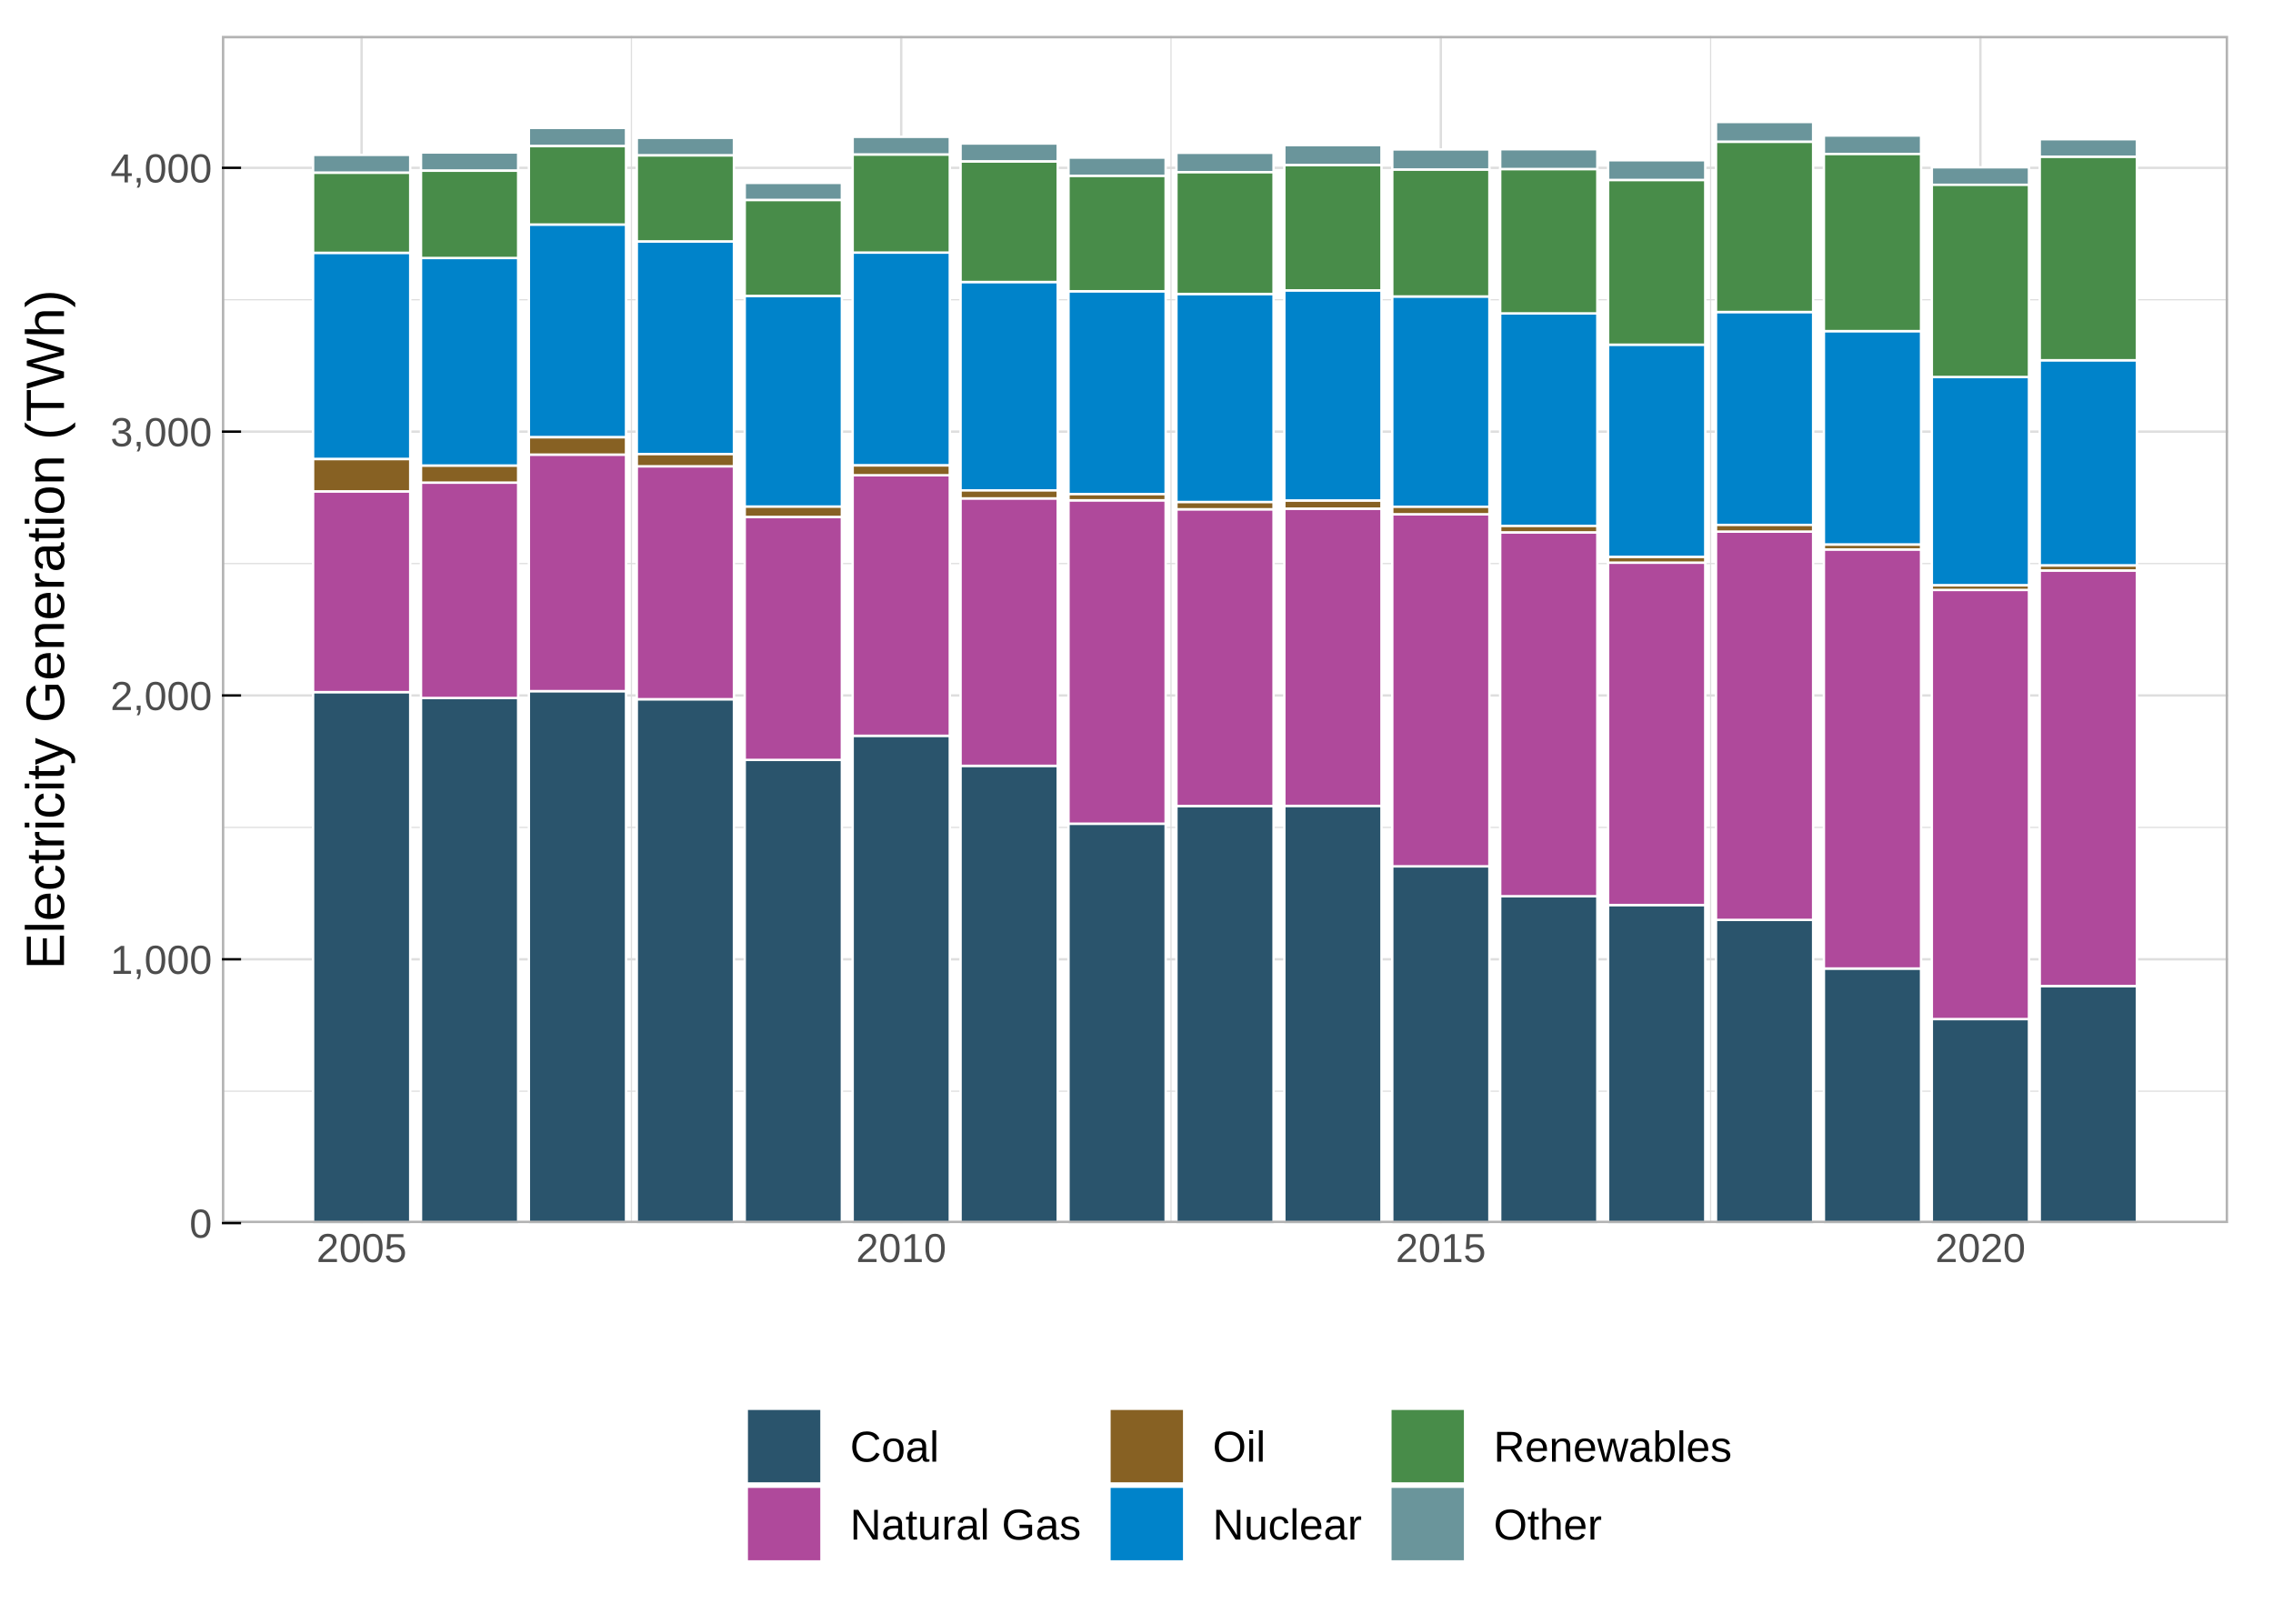
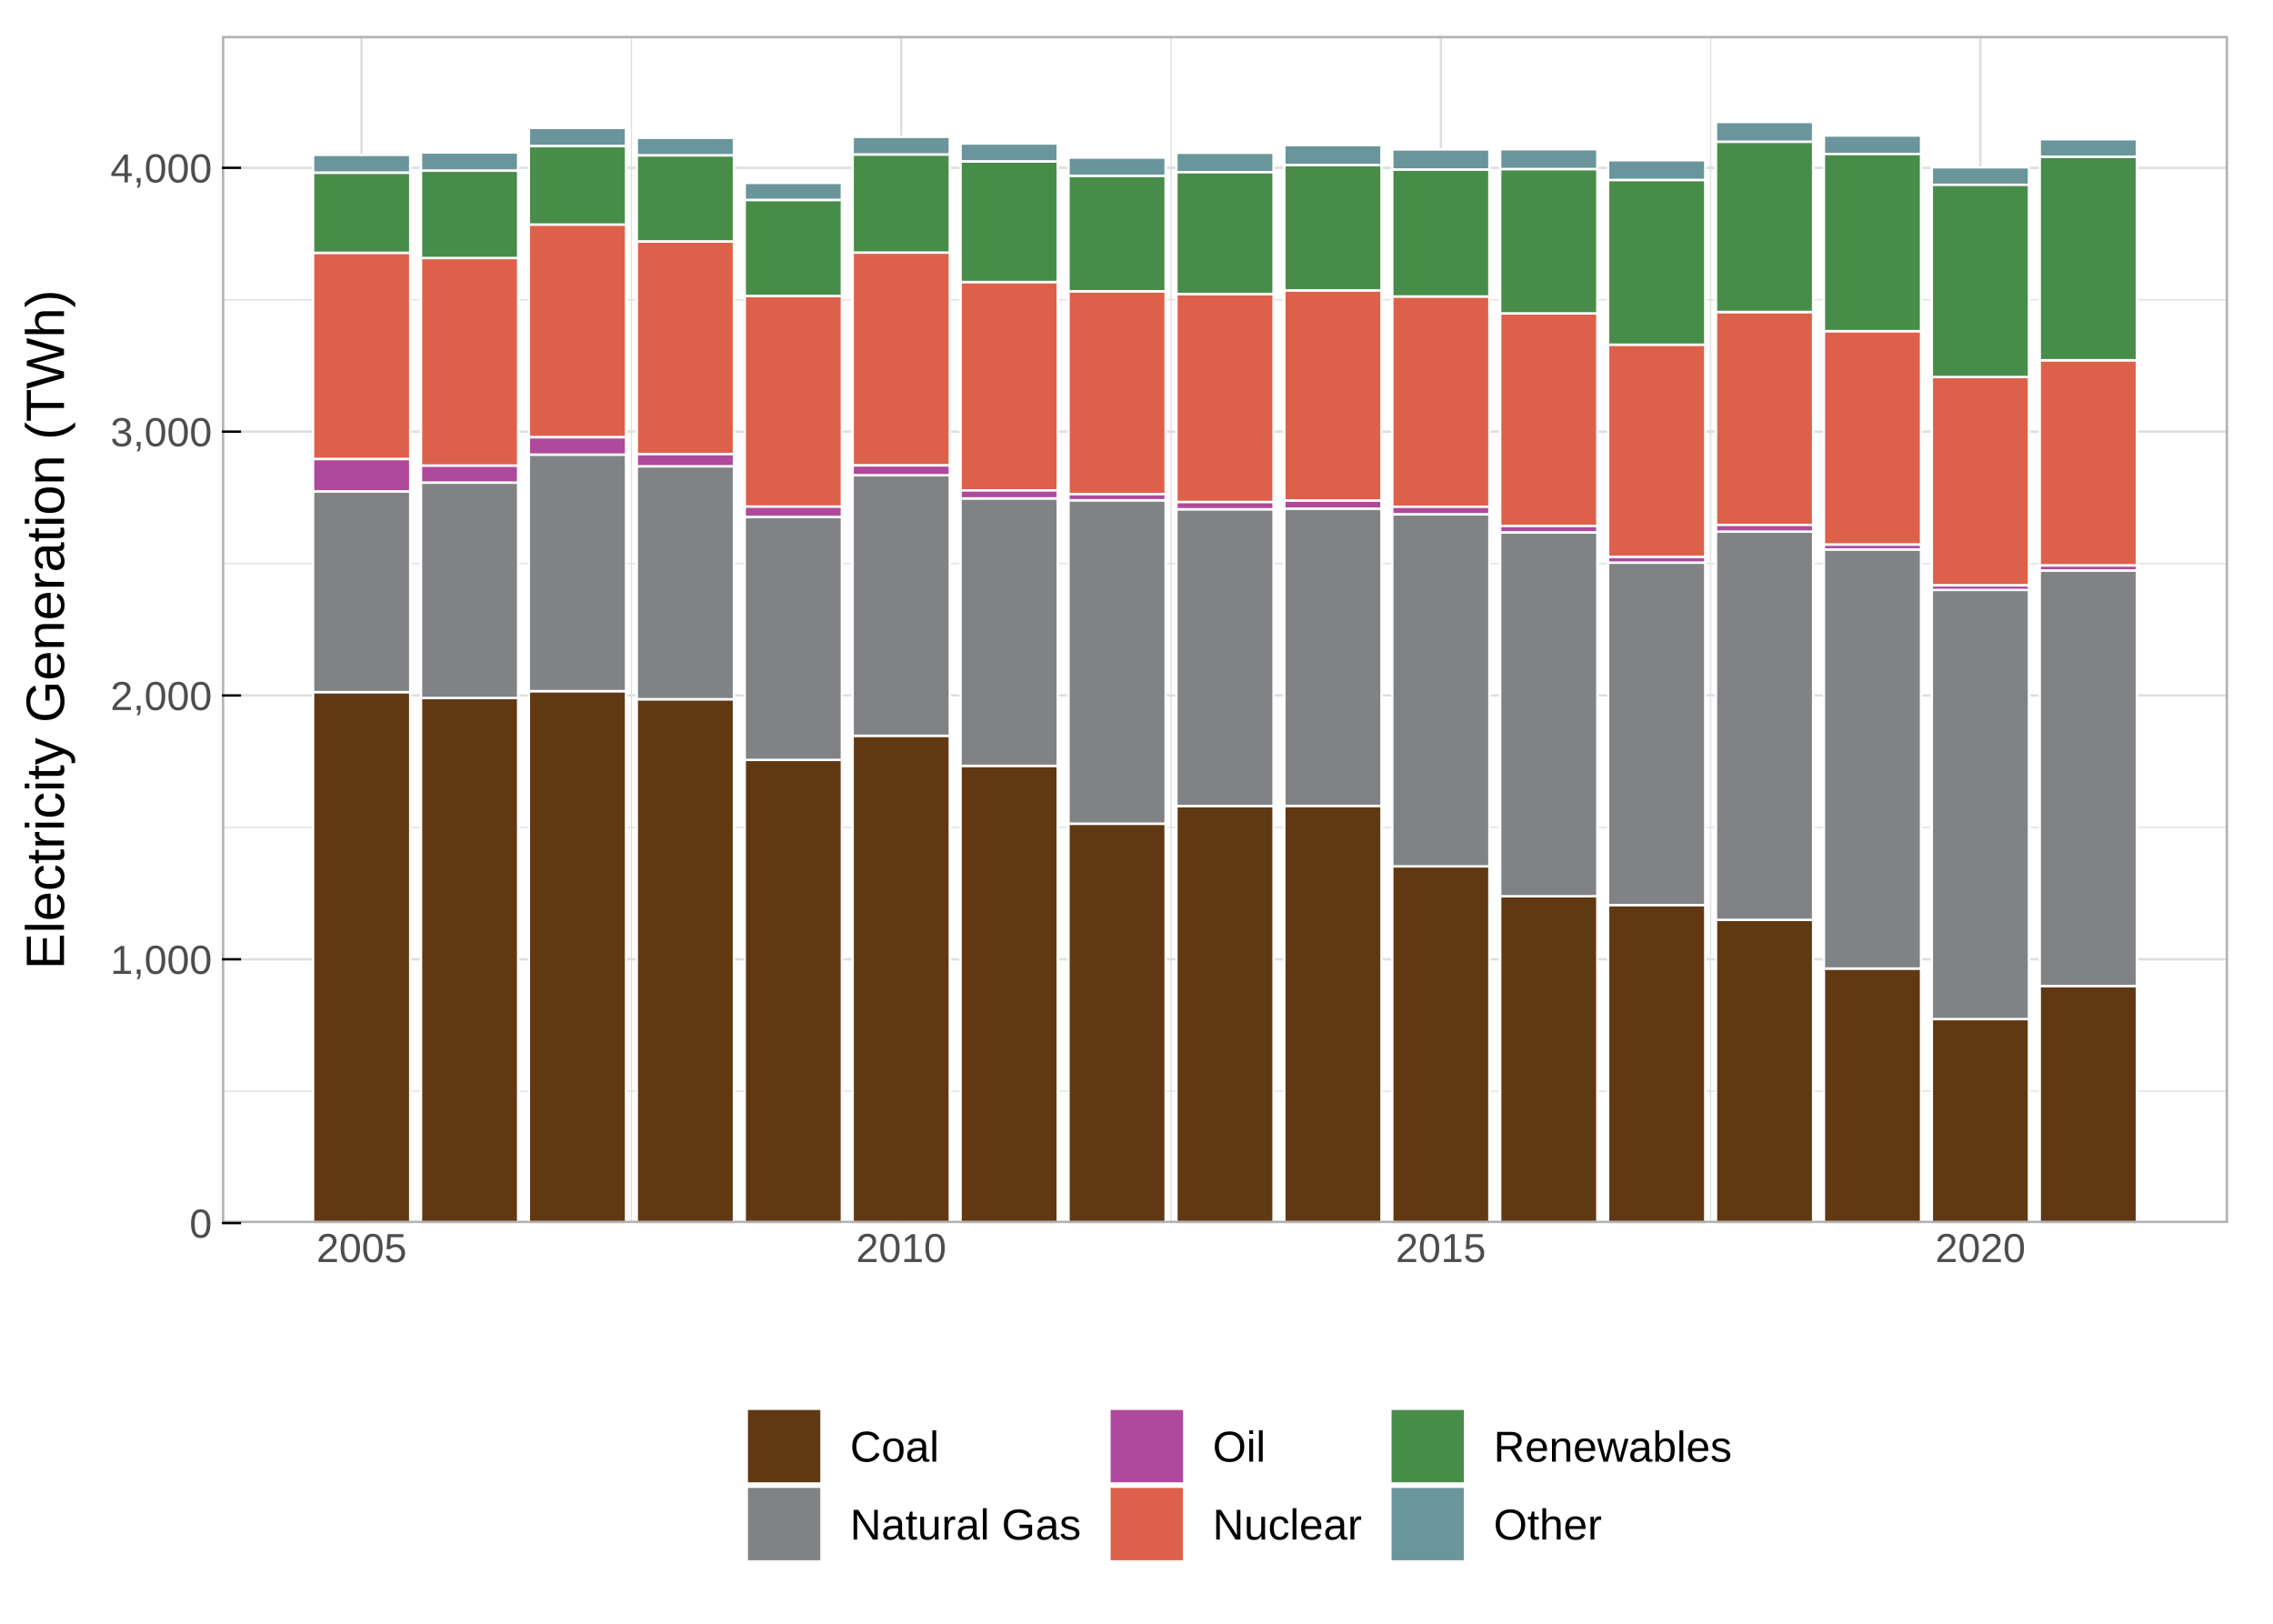
<svg xmlns="http://www.w3.org/2000/svg" class="svglite" width="504.00pt" height="360.00pt" viewBox="0 0 504.00 360.00">
  <defs>
    <style type="text/css">
    .svglite line, .svglite polyline, .svglite polygon, .svglite path, .svglite rect, .svglite circle {
      fill: none;
      stroke: #000000;
      stroke-linecap: round;
      stroke-linejoin: round;
      stroke-miterlimit: 10.00;
    }
    .svglite text {
      white-space: pre;
    }
  </style>
  </defs>
  <rect width="100%" height="100%" style="stroke: none; fill: #FFFFFF;" />
  <defs>
    <clipPath id="cpMC4wMHw1MDQuMDB8MC4wMHwzNjAuMDA=">
      <rect x="0.00" y="0.00" width="504.00" height="360.00" />
    </clipPath>
  </defs>
  <g clip-path="url(#cpMC4wMHw1MDQuMDB8MC4wMHwzNjAuMDA=)">
    <rect x="0" y="0.00" width="504.00" height="360.00" style="stroke-width: 1.07; stroke: #FFFFFF; fill: #FFFFFF;" />
  </g>
  <defs>
    <clipPath id="cpNDkuMjB8NDk0LjA0fDcuOTd8MjcxLjE3">
      <rect x="49.20" y="7.97" width="444.84" height="263.20" />
    </clipPath>
  </defs>
  <g clip-path="url(#cpNDkuMjB8NDk0LjA0fDcuOTd8MjcxLjE3)">
    <rect x="49.20" y="7.97" width="444.84" height="263.20" style="stroke-width: 1.07; stroke: none; fill: #FFFFFF;" />
    <polyline points="49.20,241.93 494.04,241.93 " style="stroke-width: 0.27; stroke: #DEDEDE; stroke-linecap: butt;" />
    <polyline points="49.20,183.44 494.04,183.44 " style="stroke-width: 0.27; stroke: #DEDEDE; stroke-linecap: butt;" />
    <polyline points="49.20,124.95 494.04,124.95 " style="stroke-width: 0.27; stroke: #DEDEDE; stroke-linecap: butt;" />
    <polyline points="49.20,66.46 494.04,66.46 " style="stroke-width: 0.27; stroke: #DEDEDE; stroke-linecap: butt;" />
    <polyline points="49.20,7.97 494.04,7.97 " style="stroke-width: 0.27; stroke: #DEDEDE; stroke-linecap: butt;" />
    <polyline points="140.01,271.17 140.01,7.97 " style="stroke-width: 0.27; stroke: #DEDEDE; stroke-linecap: butt;" />
    <polyline points="259.65,271.17 259.65,7.97 " style="stroke-width: 0.27; stroke: #DEDEDE; stroke-linecap: butt;" />
    <polyline points="379.30,271.17 379.30,7.97 " style="stroke-width: 0.27; stroke: #DEDEDE; stroke-linecap: butt;" />
    <polyline points="49.20,271.17 494.04,271.17 " style="stroke-width: 0.53; stroke: #DEDEDE; stroke-linecap: butt;" />
    <polyline points="49.20,212.68 494.04,212.68 " style="stroke-width: 0.53; stroke: #DEDEDE; stroke-linecap: butt;" />
    <polyline points="49.20,154.19 494.04,154.19 " style="stroke-width: 0.53; stroke: #DEDEDE; stroke-linecap: butt;" />
    <polyline points="49.20,95.70 494.04,95.70 " style="stroke-width: 0.53; stroke: #DEDEDE; stroke-linecap: butt;" />
    <polyline points="49.20,37.21 494.04,37.21 " style="stroke-width: 0.53; stroke: #DEDEDE; stroke-linecap: butt;" />
    <polyline points="80.18,271.17 80.18,7.97 " style="stroke-width: 0.53; stroke: #DEDEDE; stroke-linecap: butt;" />
    <polyline points="199.83,271.17 199.83,7.97 " style="stroke-width: 0.53; stroke: #DEDEDE; stroke-linecap: butt;" />
    <polyline points="319.48,271.17 319.48,7.97 " style="stroke-width: 0.53; stroke: #DEDEDE; stroke-linecap: butt;" />
    <polyline points="439.12,271.17 439.12,7.97 " style="stroke-width: 0.53; stroke: #DEDEDE; stroke-linecap: butt;" />
-     <rect x="69.42" y="153.44" width="21.54" height="117.73" style="stroke-width: 0.53; stroke: #FFFFFF; stroke-linecap: butt; stroke-linejoin: miter; fill: #2A546C;" />
-     <rect x="93.35" y="154.75" width="21.54" height="116.42" style="stroke-width: 0.53; stroke: #FFFFFF; stroke-linecap: butt; stroke-linejoin: miter; fill: #2A546C;" />
-     <rect x="117.27" y="153.23" width="21.54" height="117.94" style="stroke-width: 0.53; stroke: #FFFFFF; stroke-linecap: butt; stroke-linejoin: miter; fill: #2A546C;" />
-     <rect x="141.20" y="155.03" width="21.54" height="116.15" style="stroke-width: 0.53; stroke: #FFFFFF; stroke-linecap: butt; stroke-linejoin: miter; fill: #2A546C;" />
-     <rect x="165.13" y="168.47" width="21.54" height="102.70" style="stroke-width: 0.53; stroke: #FFFFFF; stroke-linecap: butt; stroke-linejoin: miter; fill: #2A546C;" />
-     <rect x="189.06" y="163.13" width="21.54" height="108.04" style="stroke-width: 0.53; stroke: #FFFFFF; stroke-linecap: butt; stroke-linejoin: miter; fill: #2A546C;" />
-     <rect x="212.99" y="169.79" width="21.54" height="101.39" style="stroke-width: 0.53; stroke: #FFFFFF; stroke-linecap: butt; stroke-linejoin: miter; fill: #2A546C;" />
-     <rect x="236.92" y="182.62" width="21.54" height="88.55" style="stroke-width: 0.53; stroke: #FFFFFF; stroke-linecap: butt; stroke-linejoin: miter; fill: #2A546C;" />
-     <rect x="260.85" y="178.70" width="21.54" height="92.48" style="stroke-width: 0.53; stroke: #FFFFFF; stroke-linecap: butt; stroke-linejoin: miter; fill: #2A546C;" />
-     <rect x="284.78" y="178.66" width="21.54" height="92.51" style="stroke-width: 0.53; stroke: #FFFFFF; stroke-linecap: butt; stroke-linejoin: miter; fill: #2A546C;" />
-     <rect x="308.71" y="192.07" width="21.54" height="79.10" style="stroke-width: 0.53; stroke: #FFFFFF; stroke-linecap: butt; stroke-linejoin: miter; fill: #2A546C;" />
-     <rect x="332.64" y="198.70" width="21.54" height="72.48" style="stroke-width: 0.53; stroke: #FFFFFF; stroke-linecap: butt; stroke-linejoin: miter; fill: #2A546C;" />
-     <rect x="356.57" y="200.65" width="21.54" height="70.53" style="stroke-width: 0.53; stroke: #FFFFFF; stroke-linecap: butt; stroke-linejoin: miter; fill: #2A546C;" />
-     <rect x="380.49" y="203.94" width="21.54" height="67.23" style="stroke-width: 0.53; stroke: #FFFFFF; stroke-linecap: butt; stroke-linejoin: miter; fill: #2A546C;" />
-     <rect x="404.42" y="214.73" width="21.54" height="56.44" style="stroke-width: 0.53; stroke: #FFFFFF; stroke-linecap: butt; stroke-linejoin: miter; fill: #2A546C;" />
-     <rect x="428.35" y="225.94" width="21.54" height="45.23" style="stroke-width: 0.53; stroke: #FFFFFF; stroke-linecap: butt; stroke-linejoin: miter; fill: #2A546C;" />
-     <rect x="452.28" y="218.61" width="21.54" height="52.56" style="stroke-width: 0.53; stroke: #FFFFFF; stroke-linecap: butt; stroke-linejoin: miter; fill: #2A546C;" />
-     <rect x="69.42" y="108.94" width="21.54" height="44.51" style="stroke-width: 0.53; stroke: #FFFFFF; stroke-linecap: butt; stroke-linejoin: miter; fill: #AF499B;" />
-     <rect x="93.35" y="107.00" width="21.54" height="47.75" style="stroke-width: 0.53; stroke: #FFFFFF; stroke-linecap: butt; stroke-linejoin: miter; fill: #AF499B;" />
-     <rect x="117.27" y="100.79" width="21.54" height="52.44" style="stroke-width: 0.53; stroke: #FFFFFF; stroke-linecap: butt; stroke-linejoin: miter; fill: #AF499B;" />
-     <rect x="141.20" y="103.38" width="21.54" height="51.64" style="stroke-width: 0.53; stroke: #FFFFFF; stroke-linecap: butt; stroke-linejoin: miter; fill: #AF499B;" />
-     <rect x="165.13" y="114.61" width="21.54" height="53.87" style="stroke-width: 0.53; stroke: #FFFFFF; stroke-linecap: butt; stroke-linejoin: miter; fill: #AF499B;" />
-     <rect x="189.06" y="105.36" width="21.54" height="57.77" style="stroke-width: 0.53; stroke: #FFFFFF; stroke-linecap: butt; stroke-linejoin: miter; fill: #AF499B;" />
-     <rect x="212.99" y="110.50" width="21.54" height="59.29" style="stroke-width: 0.53; stroke: #FFFFFF; stroke-linecap: butt; stroke-linejoin: miter; fill: #AF499B;" />
-     <rect x="236.92" y="110.92" width="21.54" height="71.70" style="stroke-width: 0.53; stroke: #FFFFFF; stroke-linecap: butt; stroke-linejoin: miter; fill: #AF499B;" />
-     <rect x="260.85" y="112.91" width="21.54" height="65.79" style="stroke-width: 0.53; stroke: #FFFFFF; stroke-linecap: butt; stroke-linejoin: miter; fill: #AF499B;" />
-     <rect x="284.78" y="112.77" width="21.54" height="65.90" style="stroke-width: 0.53; stroke: #FFFFFF; stroke-linecap: butt; stroke-linejoin: miter; fill: #AF499B;" />
-     <rect x="308.71" y="114.01" width="21.54" height="78.06" style="stroke-width: 0.53; stroke: #FFFFFF; stroke-linecap: butt; stroke-linejoin: miter; fill: #AF499B;" />
-     <rect x="332.64" y="118.03" width="21.54" height="80.67" style="stroke-width: 0.53; stroke: #FFFFFF; stroke-linecap: butt; stroke-linejoin: miter; fill: #AF499B;" />
-     <rect x="356.57" y="124.75" width="21.54" height="75.90" style="stroke-width: 0.53; stroke: #FFFFFF; stroke-linecap: butt; stroke-linejoin: miter; fill: #AF499B;" />
-     <rect x="380.49" y="117.86" width="21.54" height="86.09" style="stroke-width: 0.53; stroke: #FFFFFF; stroke-linecap: butt; stroke-linejoin: miter; fill: #AF499B;" />
-     <rect x="404.42" y="121.82" width="21.54" height="92.91" style="stroke-width: 0.53; stroke: #FFFFFF; stroke-linecap: butt; stroke-linejoin: miter; fill: #AF499B;" />
-     <rect x="428.35" y="130.79" width="21.54" height="95.15" style="stroke-width: 0.53; stroke: #FFFFFF; stroke-linecap: butt; stroke-linejoin: miter; fill: #AF499B;" />
-     <rect x="452.28" y="126.48" width="21.54" height="92.13" style="stroke-width: 0.53; stroke: #FFFFFF; stroke-linecap: butt; stroke-linejoin: miter; fill: #AF499B;" />
-     <rect x="69.42" y="56.05" width="21.54" height="45.74" style="stroke-width: 0.53; stroke: #FFFFFF; stroke-linecap: butt; stroke-linejoin: miter; fill: #0083CA;" />
-     <rect x="93.35" y="57.20" width="21.54" height="46.04" style="stroke-width: 0.53; stroke: #FFFFFF; stroke-linecap: butt; stroke-linejoin: miter; fill: #0083CA;" />
-     <rect x="117.27" y="49.78" width="21.54" height="47.17" style="stroke-width: 0.53; stroke: #FFFFFF; stroke-linecap: butt; stroke-linejoin: miter; fill: #0083CA;" />
-     <rect x="141.20" y="53.52" width="21.54" height="47.15" style="stroke-width: 0.53; stroke: #FFFFFF; stroke-linecap: butt; stroke-linejoin: miter; fill: #0083CA;" />
-     <rect x="165.13" y="65.61" width="21.54" height="46.72" style="stroke-width: 0.53; stroke: #FFFFFF; stroke-linecap: butt; stroke-linejoin: miter; fill: #0083CA;" />
-     <rect x="189.06" y="55.99" width="21.54" height="47.20" style="stroke-width: 0.53; stroke: #FFFFFF; stroke-linecap: butt; stroke-linejoin: miter; fill: #0083CA;" />
-     <rect x="212.99" y="62.52" width="21.54" height="46.22" style="stroke-width: 0.53; stroke: #FFFFFF; stroke-linecap: butt; stroke-linejoin: miter; fill: #0083CA;" />
-     <rect x="236.92" y="64.57" width="21.54" height="45.00" style="stroke-width: 0.53; stroke: #FFFFFF; stroke-linecap: butt; stroke-linejoin: miter; fill: #0083CA;" />
-     <rect x="260.85" y="65.17" width="21.54" height="46.15" style="stroke-width: 0.53; stroke: #FFFFFF; stroke-linecap: butt; stroke-linejoin: miter; fill: #0083CA;" />
-     <rect x="284.78" y="64.37" width="21.54" height="46.62" style="stroke-width: 0.53; stroke: #FFFFFF; stroke-linecap: butt; stroke-linejoin: miter; fill: #0083CA;" />
-     <rect x="308.71" y="65.73" width="21.54" height="46.63" style="stroke-width: 0.53; stroke: #FFFFFF; stroke-linecap: butt; stroke-linejoin: miter; fill: #0083CA;" />
-     <rect x="332.64" y="69.49" width="21.54" height="47.12" style="stroke-width: 0.53; stroke: #FFFFFF; stroke-linecap: butt; stroke-linejoin: miter; fill: #0083CA;" />
-     <rect x="356.57" y="76.41" width="21.54" height="47.08" style="stroke-width: 0.53; stroke: #FFFFFF; stroke-linecap: butt; stroke-linejoin: miter; fill: #0083CA;" />
-     <rect x="380.49" y="69.18" width="21.54" height="47.21" style="stroke-width: 0.53; stroke: #FFFFFF; stroke-linecap: butt; stroke-linejoin: miter; fill: #0083CA;" />
-     <rect x="404.42" y="73.41" width="21.54" height="47.34" style="stroke-width: 0.53; stroke: #FFFFFF; stroke-linecap: butt; stroke-linejoin: miter; fill: #0083CA;" />
-     <rect x="428.35" y="83.58" width="21.54" height="46.20" style="stroke-width: 0.53; stroke: #FFFFFF; stroke-linecap: butt; stroke-linejoin: miter; fill: #0083CA;" />
-     <rect x="452.28" y="79.87" width="21.54" height="45.51" style="stroke-width: 0.53; stroke: #FFFFFF; stroke-linecap: butt; stroke-linejoin: miter; fill: #0083CA;" />
-     <rect x="69.42" y="101.79" width="21.54" height="7.15" style="stroke-width: 0.53; stroke: #FFFFFF; stroke-linecap: butt; stroke-linejoin: miter; fill: #876123;" />
-     <rect x="93.35" y="103.25" width="21.54" height="3.75" style="stroke-width: 0.53; stroke: #FFFFFF; stroke-linecap: butt; stroke-linejoin: miter; fill: #876123;" />
-     <rect x="117.27" y="96.95" width="21.54" height="3.84" style="stroke-width: 0.53; stroke: #FFFFFF; stroke-linecap: butt; stroke-linejoin: miter; fill: #876123;" />
-     <rect x="141.20" y="100.68" width="21.54" height="2.70" style="stroke-width: 0.53; stroke: #FFFFFF; stroke-linecap: butt; stroke-linejoin: miter; fill: #876123;" />
-     <rect x="165.13" y="112.33" width="21.54" height="2.28" style="stroke-width: 0.53; stroke: #FFFFFF; stroke-linecap: butt; stroke-linejoin: miter; fill: #876123;" />
-     <rect x="189.06" y="103.19" width="21.54" height="2.17" style="stroke-width: 0.53; stroke: #FFFFFF; stroke-linecap: butt; stroke-linejoin: miter; fill: #876123;" />
-     <rect x="212.99" y="108.73" width="21.54" height="1.77" style="stroke-width: 0.53; stroke: #FFFFFF; stroke-linecap: butt; stroke-linejoin: miter; fill: #876123;" />
-     <rect x="236.92" y="109.56" width="21.54" height="1.36" style="stroke-width: 0.53; stroke: #FFFFFF; stroke-linecap: butt; stroke-linejoin: miter; fill: #876123;" />
-     <rect x="260.85" y="111.32" width="21.54" height="1.59" style="stroke-width: 0.53; stroke: #FFFFFF; stroke-linecap: butt; stroke-linejoin: miter; fill: #876123;" />
-     <rect x="284.78" y="111.00" width="21.54" height="1.77" style="stroke-width: 0.53; stroke: #FFFFFF; stroke-linecap: butt; stroke-linejoin: miter; fill: #876123;" />
-     <rect x="308.71" y="112.36" width="21.54" height="1.65" style="stroke-width: 0.53; stroke: #FFFFFF; stroke-linecap: butt; stroke-linejoin: miter; fill: #876123;" />
-     <rect x="332.64" y="116.61" width="21.54" height="1.42" style="stroke-width: 0.53; stroke: #FFFFFF; stroke-linecap: butt; stroke-linejoin: miter; fill: #876123;" />
-     <rect x="356.57" y="123.49" width="21.54" height="1.25" style="stroke-width: 0.53; stroke: #FFFFFF; stroke-linecap: butt; stroke-linejoin: miter; fill: #876123;" />
-     <rect x="380.49" y="116.38" width="21.54" height="1.48" style="stroke-width: 0.53; stroke: #FFFFFF; stroke-linecap: butt; stroke-linejoin: miter; fill: #876123;" />
-     <rect x="404.42" y="120.75" width="21.54" height="1.07" style="stroke-width: 0.53; stroke: #FFFFFF; stroke-linecap: butt; stroke-linejoin: miter; fill: #876123;" />
-     <rect x="428.35" y="129.78" width="21.54" height="1.01" style="stroke-width: 0.53; stroke: #FFFFFF; stroke-linecap: butt; stroke-linejoin: miter; fill: #876123;" />
-     <rect x="452.28" y="125.38" width="21.54" height="1.10" style="stroke-width: 0.53; stroke: #FFFFFF; stroke-linecap: butt; stroke-linejoin: miter; fill: #876123;" />
+     <rect x="69.42" y="153.44" width="21.54" height="117.73" style="stroke-width: 0.53; stroke: #FFFFFF; stroke-linecap: butt; stroke-linejoin: miter; fill: #603913;" />
+     <rect x="93.35" y="154.75" width="21.54" height="116.42" style="stroke-width: 0.53; stroke: #FFFFFF; stroke-linecap: butt; stroke-linejoin: miter; fill: #603913;" />
+     <rect x="117.27" y="153.23" width="21.54" height="117.94" style="stroke-width: 0.53; stroke: #FFFFFF; stroke-linecap: butt; stroke-linejoin: miter; fill: #603913;" />
+     <rect x="141.20" y="155.03" width="21.54" height="116.15" style="stroke-width: 0.53; stroke: #FFFFFF; stroke-linecap: butt; stroke-linejoin: miter; fill: #603913;" />
+     <rect x="165.13" y="168.47" width="21.54" height="102.70" style="stroke-width: 0.53; stroke: #FFFFFF; stroke-linecap: butt; stroke-linejoin: miter; fill: #603913;" />
+     <rect x="189.06" y="163.13" width="21.54" height="108.04" style="stroke-width: 0.53; stroke: #FFFFFF; stroke-linecap: butt; stroke-linejoin: miter; fill: #603913;" />
+     <rect x="212.99" y="169.79" width="21.54" height="101.39" style="stroke-width: 0.53; stroke: #FFFFFF; stroke-linecap: butt; stroke-linejoin: miter; fill: #603913;" />
+     <rect x="236.92" y="182.62" width="21.54" height="88.55" style="stroke-width: 0.53; stroke: #FFFFFF; stroke-linecap: butt; stroke-linejoin: miter; fill: #603913;" />
+     <rect x="260.85" y="178.70" width="21.54" height="92.48" style="stroke-width: 0.53; stroke: #FFFFFF; stroke-linecap: butt; stroke-linejoin: miter; fill: #603913;" />
+     <rect x="284.78" y="178.66" width="21.54" height="92.51" style="stroke-width: 0.53; stroke: #FFFFFF; stroke-linecap: butt; stroke-linejoin: miter; fill: #603913;" />
+     <rect x="308.71" y="192.07" width="21.54" height="79.10" style="stroke-width: 0.53; stroke: #FFFFFF; stroke-linecap: butt; stroke-linejoin: miter; fill: #603913;" />
+     <rect x="332.64" y="198.70" width="21.54" height="72.48" style="stroke-width: 0.53; stroke: #FFFFFF; stroke-linecap: butt; stroke-linejoin: miter; fill: #603913;" />
+     <rect x="356.57" y="200.65" width="21.54" height="70.53" style="stroke-width: 0.53; stroke: #FFFFFF; stroke-linecap: butt; stroke-linejoin: miter; fill: #603913;" />
+     <rect x="380.49" y="203.94" width="21.54" height="67.23" style="stroke-width: 0.53; stroke: #FFFFFF; stroke-linecap: butt; stroke-linejoin: miter; fill: #603913;" />
+     <rect x="404.42" y="214.73" width="21.54" height="56.44" style="stroke-width: 0.53; stroke: #FFFFFF; stroke-linecap: butt; stroke-linejoin: miter; fill: #603913;" />
+     <rect x="428.35" y="225.94" width="21.54" height="45.23" style="stroke-width: 0.53; stroke: #FFFFFF; stroke-linecap: butt; stroke-linejoin: miter; fill: #603913;" />
+     <rect x="452.28" y="218.61" width="21.54" height="52.56" style="stroke-width: 0.53; stroke: #FFFFFF; stroke-linecap: butt; stroke-linejoin: miter; fill: #603913;" />
+     <rect x="69.42" y="108.94" width="21.54" height="44.51" style="stroke-width: 0.53; stroke: #FFFFFF; stroke-linecap: butt; stroke-linejoin: miter; fill: #808285;" />
+     <rect x="93.35" y="107.00" width="21.54" height="47.75" style="stroke-width: 0.53; stroke: #FFFFFF; stroke-linecap: butt; stroke-linejoin: miter; fill: #808285;" />
+     <rect x="117.27" y="100.79" width="21.54" height="52.44" style="stroke-width: 0.53; stroke: #FFFFFF; stroke-linecap: butt; stroke-linejoin: miter; fill: #808285;" />
+     <rect x="141.20" y="103.38" width="21.54" height="51.64" style="stroke-width: 0.53; stroke: #FFFFFF; stroke-linecap: butt; stroke-linejoin: miter; fill: #808285;" />
+     <rect x="165.13" y="114.61" width="21.54" height="53.87" style="stroke-width: 0.53; stroke: #FFFFFF; stroke-linecap: butt; stroke-linejoin: miter; fill: #808285;" />
+     <rect x="189.06" y="105.36" width="21.54" height="57.77" style="stroke-width: 0.53; stroke: #FFFFFF; stroke-linecap: butt; stroke-linejoin: miter; fill: #808285;" />
+     <rect x="212.99" y="110.50" width="21.54" height="59.29" style="stroke-width: 0.53; stroke: #FFFFFF; stroke-linecap: butt; stroke-linejoin: miter; fill: #808285;" />
+     <rect x="236.92" y="110.92" width="21.54" height="71.70" style="stroke-width: 0.53; stroke: #FFFFFF; stroke-linecap: butt; stroke-linejoin: miter; fill: #808285;" />
+     <rect x="260.85" y="112.91" width="21.54" height="65.79" style="stroke-width: 0.53; stroke: #FFFFFF; stroke-linecap: butt; stroke-linejoin: miter; fill: #808285;" />
+     <rect x="284.78" y="112.77" width="21.54" height="65.90" style="stroke-width: 0.53; stroke: #FFFFFF; stroke-linecap: butt; stroke-linejoin: miter; fill: #808285;" />
+     <rect x="308.71" y="114.01" width="21.54" height="78.06" style="stroke-width: 0.53; stroke: #FFFFFF; stroke-linecap: butt; stroke-linejoin: miter; fill: #808285;" />
+     <rect x="332.64" y="118.03" width="21.54" height="80.67" style="stroke-width: 0.53; stroke: #FFFFFF; stroke-linecap: butt; stroke-linejoin: miter; fill: #808285;" />
+     <rect x="356.57" y="124.75" width="21.54" height="75.90" style="stroke-width: 0.53; stroke: #FFFFFF; stroke-linecap: butt; stroke-linejoin: miter; fill: #808285;" />
+     <rect x="380.49" y="117.86" width="21.54" height="86.09" style="stroke-width: 0.53; stroke: #FFFFFF; stroke-linecap: butt; stroke-linejoin: miter; fill: #808285;" />
+     <rect x="404.42" y="121.82" width="21.54" height="92.91" style="stroke-width: 0.53; stroke: #FFFFFF; stroke-linecap: butt; stroke-linejoin: miter; fill: #808285;" />
+     <rect x="428.35" y="130.79" width="21.54" height="95.15" style="stroke-width: 0.53; stroke: #FFFFFF; stroke-linecap: butt; stroke-linejoin: miter; fill: #808285;" />
+     <rect x="452.28" y="126.48" width="21.54" height="92.13" style="stroke-width: 0.53; stroke: #FFFFFF; stroke-linecap: butt; stroke-linejoin: miter; fill: #808285;" />
+     <rect x="69.42" y="56.05" width="21.54" height="45.74" style="stroke-width: 0.53; stroke: #FFFFFF; stroke-linecap: butt; stroke-linejoin: miter; fill: #DD614A;" />
+     <rect x="93.35" y="57.20" width="21.54" height="46.04" style="stroke-width: 0.53; stroke: #FFFFFF; stroke-linecap: butt; stroke-linejoin: miter; fill: #DD614A;" />
+     <rect x="117.27" y="49.78" width="21.54" height="47.17" style="stroke-width: 0.53; stroke: #FFFFFF; stroke-linecap: butt; stroke-linejoin: miter; fill: #DD614A;" />
+     <rect x="141.20" y="53.52" width="21.54" height="47.15" style="stroke-width: 0.53; stroke: #FFFFFF; stroke-linecap: butt; stroke-linejoin: miter; fill: #DD614A;" />
+     <rect x="165.13" y="65.61" width="21.54" height="46.72" style="stroke-width: 0.53; stroke: #FFFFFF; stroke-linecap: butt; stroke-linejoin: miter; fill: #DD614A;" />
+     <rect x="189.06" y="55.99" width="21.54" height="47.20" style="stroke-width: 0.53; stroke: #FFFFFF; stroke-linecap: butt; stroke-linejoin: miter; fill: #DD614A;" />
+     <rect x="212.99" y="62.52" width="21.54" height="46.22" style="stroke-width: 0.53; stroke: #FFFFFF; stroke-linecap: butt; stroke-linejoin: miter; fill: #DD614A;" />
+     <rect x="236.92" y="64.57" width="21.54" height="45.00" style="stroke-width: 0.53; stroke: #FFFFFF; stroke-linecap: butt; stroke-linejoin: miter; fill: #DD614A;" />
+     <rect x="260.85" y="65.17" width="21.54" height="46.15" style="stroke-width: 0.53; stroke: #FFFFFF; stroke-linecap: butt; stroke-linejoin: miter; fill: #DD614A;" />
+     <rect x="284.78" y="64.37" width="21.54" height="46.62" style="stroke-width: 0.53; stroke: #FFFFFF; stroke-linecap: butt; stroke-linejoin: miter; fill: #DD614A;" />
+     <rect x="308.71" y="65.73" width="21.54" height="46.63" style="stroke-width: 0.53; stroke: #FFFFFF; stroke-linecap: butt; stroke-linejoin: miter; fill: #DD614A;" />
+     <rect x="332.64" y="69.49" width="21.54" height="47.12" style="stroke-width: 0.53; stroke: #FFFFFF; stroke-linecap: butt; stroke-linejoin: miter; fill: #DD614A;" />
+     <rect x="356.57" y="76.41" width="21.54" height="47.08" style="stroke-width: 0.53; stroke: #FFFFFF; stroke-linecap: butt; stroke-linejoin: miter; fill: #DD614A;" />
+     <rect x="380.49" y="69.18" width="21.54" height="47.21" style="stroke-width: 0.53; stroke: #FFFFFF; stroke-linecap: butt; stroke-linejoin: miter; fill: #DD614A;" />
+     <rect x="404.42" y="73.41" width="21.54" height="47.34" style="stroke-width: 0.53; stroke: #FFFFFF; stroke-linecap: butt; stroke-linejoin: miter; fill: #DD614A;" />
+     <rect x="428.35" y="83.58" width="21.54" height="46.20" style="stroke-width: 0.53; stroke: #FFFFFF; stroke-linecap: butt; stroke-linejoin: miter; fill: #DD614A;" />
+     <rect x="452.28" y="79.87" width="21.54" height="45.51" style="stroke-width: 0.53; stroke: #FFFFFF; stroke-linecap: butt; stroke-linejoin: miter; fill: #DD614A;" />
+     <rect x="69.42" y="101.79" width="21.54" height="7.15" style="stroke-width: 0.53; stroke: #FFFFFF; stroke-linecap: butt; stroke-linejoin: miter; fill: #AF499B;" />
+     <rect x="93.35" y="103.25" width="21.54" height="3.75" style="stroke-width: 0.53; stroke: #FFFFFF; stroke-linecap: butt; stroke-linejoin: miter; fill: #AF499B;" />
+     <rect x="117.27" y="96.95" width="21.54" height="3.84" style="stroke-width: 0.53; stroke: #FFFFFF; stroke-linecap: butt; stroke-linejoin: miter; fill: #AF499B;" />
+     <rect x="141.20" y="100.68" width="21.54" height="2.70" style="stroke-width: 0.53; stroke: #FFFFFF; stroke-linecap: butt; stroke-linejoin: miter; fill: #AF499B;" />
+     <rect x="165.13" y="112.33" width="21.54" height="2.28" style="stroke-width: 0.53; stroke: #FFFFFF; stroke-linecap: butt; stroke-linejoin: miter; fill: #AF499B;" />
+     <rect x="189.06" y="103.19" width="21.54" height="2.17" style="stroke-width: 0.53; stroke: #FFFFFF; stroke-linecap: butt; stroke-linejoin: miter; fill: #AF499B;" />
+     <rect x="212.99" y="108.73" width="21.54" height="1.77" style="stroke-width: 0.53; stroke: #FFFFFF; stroke-linecap: butt; stroke-linejoin: miter; fill: #AF499B;" />
+     <rect x="236.92" y="109.56" width="21.54" height="1.36" style="stroke-width: 0.53; stroke: #FFFFFF; stroke-linecap: butt; stroke-linejoin: miter; fill: #AF499B;" />
+     <rect x="260.85" y="111.32" width="21.54" height="1.59" style="stroke-width: 0.53; stroke: #FFFFFF; stroke-linecap: butt; stroke-linejoin: miter; fill: #AF499B;" />
+     <rect x="284.78" y="111.00" width="21.54" height="1.77" style="stroke-width: 0.53; stroke: #FFFFFF; stroke-linecap: butt; stroke-linejoin: miter; fill: #AF499B;" />
+     <rect x="308.71" y="112.36" width="21.54" height="1.65" style="stroke-width: 0.53; stroke: #FFFFFF; stroke-linecap: butt; stroke-linejoin: miter; fill: #AF499B;" />
+     <rect x="332.64" y="116.61" width="21.54" height="1.42" style="stroke-width: 0.53; stroke: #FFFFFF; stroke-linecap: butt; stroke-linejoin: miter; fill: #AF499B;" />
+     <rect x="356.57" y="123.49" width="21.54" height="1.25" style="stroke-width: 0.53; stroke: #FFFFFF; stroke-linecap: butt; stroke-linejoin: miter; fill: #AF499B;" />
+     <rect x="380.49" y="116.38" width="21.54" height="1.48" style="stroke-width: 0.53; stroke: #FFFFFF; stroke-linecap: butt; stroke-linejoin: miter; fill: #AF499B;" />
+     <rect x="404.42" y="120.75" width="21.54" height="1.07" style="stroke-width: 0.53; stroke: #FFFFFF; stroke-linecap: butt; stroke-linejoin: miter; fill: #AF499B;" />
+     <rect x="428.35" y="129.78" width="21.54" height="1.01" style="stroke-width: 0.53; stroke: #FFFFFF; stroke-linecap: butt; stroke-linejoin: miter; fill: #AF499B;" />
+     <rect x="452.28" y="125.38" width="21.54" height="1.10" style="stroke-width: 0.53; stroke: #FFFFFF; stroke-linecap: butt; stroke-linejoin: miter; fill: #AF499B;" />
    <rect x="69.42" y="34.34" width="21.54" height="3.96" style="stroke-width: 0.53; stroke: #FFFFFF; stroke-linecap: butt; stroke-linejoin: miter; fill: #6A959B;" />
    <rect x="93.35" y="33.81" width="21.54" height="4.04" style="stroke-width: 0.53; stroke: #FFFFFF; stroke-linecap: butt; stroke-linejoin: miter; fill: #6A959B;" />
    <rect x="117.27" y="28.36" width="21.54" height="4.04" style="stroke-width: 0.53; stroke: #FFFFFF; stroke-linecap: butt; stroke-linejoin: miter; fill: #6A959B;" />
    <rect x="141.20" y="30.56" width="21.54" height="3.90" style="stroke-width: 0.53; stroke: #FFFFFF; stroke-linecap: butt; stroke-linejoin: miter; fill: #6A959B;" />
    <rect x="165.13" y="40.55" width="21.54" height="3.81" style="stroke-width: 0.53; stroke: #FFFFFF; stroke-linecap: butt; stroke-linejoin: miter; fill: #6A959B;" />
    <rect x="189.06" y="30.34" width="21.54" height="3.94" style="stroke-width: 0.53; stroke: #FFFFFF; stroke-linecap: butt; stroke-linejoin: miter; fill: #6A959B;" />
    <rect x="212.99" y="31.82" width="21.54" height="3.99" style="stroke-width: 0.53; stroke: #FFFFFF; stroke-linecap: butt; stroke-linejoin: miter; fill: #6A959B;" />
    <rect x="236.92" y="34.94" width="21.54" height="4.07" style="stroke-width: 0.53; stroke: #FFFFFF; stroke-linecap: butt; stroke-linejoin: miter; fill: #6A959B;" />
    <rect x="260.85" y="33.88" width="21.54" height="4.31" style="stroke-width: 0.53; stroke: #FFFFFF; stroke-linecap: butt; stroke-linejoin: miter; fill: #6A959B;" />
    <rect x="284.78" y="32.17" width="21.54" height="4.45" style="stroke-width: 0.53; stroke: #FFFFFF; stroke-linecap: butt; stroke-linejoin: miter; fill: #6A959B;" />
    <rect x="308.71" y="33.13" width="21.54" height="4.49" style="stroke-width: 0.53; stroke: #FFFFFF; stroke-linecap: butt; stroke-linejoin: miter; fill: #6A959B;" />
    <rect x="332.64" y="33.09" width="21.54" height="4.42" style="stroke-width: 0.53; stroke: #FFFFFF; stroke-linecap: butt; stroke-linejoin: miter; fill: #6A959B;" />
    <rect x="356.57" y="35.53" width="21.54" height="4.40" style="stroke-width: 0.53; stroke: #FFFFFF; stroke-linecap: butt; stroke-linejoin: miter; fill: #6A959B;" />
    <rect x="380.49" y="27.05" width="21.54" height="4.40" style="stroke-width: 0.53; stroke: #FFFFFF; stroke-linecap: butt; stroke-linejoin: miter; fill: #6A959B;" />
    <rect x="404.42" y="30.05" width="21.54" height="4.10" style="stroke-width: 0.53; stroke: #FFFFFF; stroke-linecap: butt; stroke-linejoin: miter; fill: #6A959B;" />
    <rect x="428.35" y="37.09" width="21.54" height="3.89" style="stroke-width: 0.53; stroke: #FFFFFF; stroke-linecap: butt; stroke-linejoin: miter; fill: #6A959B;" />
    <rect x="452.28" y="30.87" width="21.54" height="3.90" style="stroke-width: 0.53; stroke: #FFFFFF; stroke-linecap: butt; stroke-linejoin: miter; fill: #6A959B;" />
    <rect x="69.42" y="38.31" width="21.54" height="17.74" style="stroke-width: 0.53; stroke: #FFFFFF; stroke-linecap: butt; stroke-linejoin: miter; fill: #488C49;" />
    <rect x="93.35" y="37.85" width="21.54" height="19.35" style="stroke-width: 0.53; stroke: #FFFFFF; stroke-linecap: butt; stroke-linejoin: miter; fill: #488C49;" />
    <rect x="117.27" y="32.40" width="21.54" height="17.38" style="stroke-width: 0.53; stroke: #FFFFFF; stroke-linecap: butt; stroke-linejoin: miter; fill: #488C49;" />
    <rect x="141.20" y="34.46" width="21.54" height="19.06" style="stroke-width: 0.53; stroke: #FFFFFF; stroke-linecap: butt; stroke-linejoin: miter; fill: #488C49;" />
    <rect x="165.13" y="44.36" width="21.54" height="21.24" style="stroke-width: 0.53; stroke: #FFFFFF; stroke-linecap: butt; stroke-linejoin: miter; fill: #488C49;" />
    <rect x="189.06" y="34.28" width="21.54" height="21.72" style="stroke-width: 0.53; stroke: #FFFFFF; stroke-linecap: butt; stroke-linejoin: miter; fill: #488C49;" />
    <rect x="212.99" y="35.81" width="21.54" height="26.71" style="stroke-width: 0.53; stroke: #FFFFFF; stroke-linecap: butt; stroke-linejoin: miter; fill: #488C49;" />
    <rect x="236.92" y="39.01" width="21.54" height="25.56" style="stroke-width: 0.53; stroke: #FFFFFF; stroke-linecap: butt; stroke-linejoin: miter; fill: #488C49;" />
    <rect x="260.85" y="38.19" width="21.54" height="26.98" style="stroke-width: 0.53; stroke: #FFFFFF; stroke-linecap: butt; stroke-linejoin: miter; fill: #488C49;" />
    <rect x="284.78" y="36.62" width="21.54" height="27.76" style="stroke-width: 0.53; stroke: #FFFFFF; stroke-linecap: butt; stroke-linejoin: miter; fill: #488C49;" />
    <rect x="308.71" y="37.62" width="21.54" height="28.11" style="stroke-width: 0.53; stroke: #FFFFFF; stroke-linecap: butt; stroke-linejoin: miter; fill: #488C49;" />
    <rect x="332.64" y="37.51" width="21.54" height="31.97" style="stroke-width: 0.53; stroke: #FFFFFF; stroke-linecap: butt; stroke-linejoin: miter; fill: #488C49;" />
    <rect x="356.57" y="39.93" width="21.54" height="36.49" style="stroke-width: 0.53; stroke: #FFFFFF; stroke-linecap: butt; stroke-linejoin: miter; fill: #488C49;" />
    <rect x="380.49" y="31.45" width="21.54" height="37.72" style="stroke-width: 0.53; stroke: #FFFFFF; stroke-linecap: butt; stroke-linejoin: miter; fill: #488C49;" />
    <rect x="404.42" y="34.15" width="21.54" height="39.26" style="stroke-width: 0.53; stroke: #FFFFFF; stroke-linecap: butt; stroke-linejoin: miter; fill: #488C49;" />
    <rect x="428.35" y="40.98" width="21.54" height="42.60" style="stroke-width: 0.53; stroke: #FFFFFF; stroke-linecap: butt; stroke-linejoin: miter; fill: #488C49;" />
    <rect x="452.28" y="34.78" width="21.54" height="45.09" style="stroke-width: 0.53; stroke: #FFFFFF; stroke-linecap: butt; stroke-linejoin: miter; fill: #488C49;" />
    <rect x="49.20" y="7.97" width="444.84" height="263.20" style="stroke-width: 1.07; stroke: #B3B3B3;" />
  </g>
  <g clip-path="url(#cpMC4wMHw1MDQuMDB8MC4wMHwzNjAuMDA=)">
    <text x="47.01" y="274.40" text-anchor="end" style="font-size: 9.00px;fill: #4D4D4D; font-family: &quot;Arial&quot;;" textLength="5.00px" lengthAdjust="spacingAndGlyphs">0</text>
    <text x="47.01" y="215.91" text-anchor="end" style="font-size: 9.00px;fill: #4D4D4D; font-family: &quot;Arial&quot;;" textLength="22.51px" lengthAdjust="spacingAndGlyphs">1,000</text>
    <text x="47.01" y="157.42" text-anchor="end" style="font-size: 9.00px;fill: #4D4D4D; font-family: &quot;Arial&quot;;" textLength="22.51px" lengthAdjust="spacingAndGlyphs">2,000</text>
    <text x="47.01" y="98.93" text-anchor="end" style="font-size: 9.00px;fill: #4D4D4D; font-family: &quot;Arial&quot;;" textLength="22.51px" lengthAdjust="spacingAndGlyphs">3,000</text>
    <text x="47.01" y="40.44" text-anchor="end" style="font-size: 9.00px;fill: #4D4D4D; font-family: &quot;Arial&quot;;" textLength="22.51px" lengthAdjust="spacingAndGlyphs">4,000</text>
    <polyline points="53.45,271.17 49.20,271.17 " style="stroke-width: 0.53; stroke-linecap: butt;" />
    <polyline points="53.45,212.68 49.20,212.68 " style="stroke-width: 0.53; stroke-linecap: butt;" />
    <polyline points="53.45,154.19 49.20,154.19 " style="stroke-width: 0.53; stroke-linecap: butt;" />
    <polyline points="53.45,95.70 49.20,95.70 " style="stroke-width: 0.53; stroke-linecap: butt;" />
    <polyline points="53.45,37.21 49.20,37.21 " style="stroke-width: 0.53; stroke-linecap: butt;" />
    <text x="80.18" y="279.81" text-anchor="middle" style="font-size: 9.00px;fill: #4D4D4D; font-family: &quot;Arial&quot;;" textLength="20.02px" lengthAdjust="spacingAndGlyphs">2005</text>
    <text x="199.83" y="279.81" text-anchor="middle" style="font-size: 9.00px;fill: #4D4D4D; font-family: &quot;Arial&quot;;" textLength="20.02px" lengthAdjust="spacingAndGlyphs">2010</text>
    <text x="319.48" y="279.81" text-anchor="middle" style="font-size: 9.00px;fill: #4D4D4D; font-family: &quot;Arial&quot;;" textLength="20.02px" lengthAdjust="spacingAndGlyphs">2015</text>
    <text x="439.12" y="279.81" text-anchor="middle" style="font-size: 9.00px;fill: #4D4D4D; font-family: &quot;Arial&quot;;" textLength="20.02px" lengthAdjust="spacingAndGlyphs">2020</text>
    <text transform="translate(14.19,214.93) rotate(-90)" style="font-size: 12.00px; font-family: &quot;Arial&quot;;" textLength="150.72px" lengthAdjust="spacingAndGlyphs">Electricity Generation (TWh)</text>
    <rect x="153.77" y="306.51" width="235.69" height="45.52" style="stroke-width: 1.07; stroke: none; fill: #FFFFFF;" />
    <rect x="165.23" y="311.99" width="17.28" height="17.28" style="stroke-width: 1.07; stroke: none; fill: #FFFFFF;" />
-     <rect x="165.58" y="312.34" width="16.57" height="16.57" style="stroke-width: 0.53; stroke: #FFFFFF; stroke-linecap: butt; stroke-linejoin: miter; fill: #2A546C;" />
+     <rect x="165.58" y="312.34" width="16.57" height="16.57" style="stroke-width: 0.53; stroke: #FFFFFF; stroke-linecap: butt; stroke-linejoin: miter; fill: #603913;" />
    <rect x="165.23" y="329.27" width="17.28" height="17.28" style="stroke-width: 1.07; stroke: none; fill: #FFFFFF;" />
-     <rect x="165.58" y="329.62" width="16.57" height="16.57" style="stroke-width: 0.53; stroke: #FFFFFF; stroke-linecap: butt; stroke-linejoin: miter; fill: #AF499B;" />
+     <rect x="165.58" y="329.62" width="16.57" height="16.57" style="stroke-width: 0.53; stroke: #FFFFFF; stroke-linecap: butt; stroke-linejoin: miter; fill: #808285;" />
    <rect x="245.64" y="311.99" width="17.28" height="17.28" style="stroke-width: 1.07; stroke: none; fill: #FFFFFF;" />
-     <rect x="246.00" y="312.34" width="16.57" height="16.57" style="stroke-width: 0.53; stroke: #FFFFFF; stroke-linecap: butt; stroke-linejoin: miter; fill: #876123;" />
+     <rect x="246.00" y="312.34" width="16.57" height="16.57" style="stroke-width: 0.53; stroke: #FFFFFF; stroke-linecap: butt; stroke-linejoin: miter; fill: #AF499B;" />
    <rect x="245.64" y="329.27" width="17.28" height="17.28" style="stroke-width: 1.07; stroke: none; fill: #FFFFFF;" />
-     <rect x="246.00" y="329.62" width="16.57" height="16.57" style="stroke-width: 0.53; stroke: #FFFFFF; stroke-linecap: butt; stroke-linejoin: miter; fill: #0083CA;" />
+     <rect x="246.00" y="329.62" width="16.57" height="16.57" style="stroke-width: 0.53; stroke: #FFFFFF; stroke-linecap: butt; stroke-linejoin: miter; fill: #DD614A;" />
    <rect x="307.93" y="311.99" width="17.28" height="17.28" style="stroke-width: 1.07; stroke: none; fill: #FFFFFF;" />
    <rect x="308.29" y="312.34" width="16.57" height="16.57" style="stroke-width: 0.53; stroke: #FFFFFF; stroke-linecap: butt; stroke-linejoin: miter; fill: #488C49;" />
    <rect x="307.93" y="329.27" width="17.28" height="17.28" style="stroke-width: 1.07; stroke: none; fill: #FFFFFF;" />
    <rect x="308.29" y="329.62" width="16.57" height="16.57" style="stroke-width: 0.53; stroke: #FFFFFF; stroke-linecap: butt; stroke-linejoin: miter; fill: #6A959B;" />
    <text x="188.49" y="324.06" style="font-size: 9.60px; font-family: &quot;Arial&quot;;" textLength="19.73px" lengthAdjust="spacingAndGlyphs">Coal</text>
    <text x="188.49" y="341.34" style="font-size: 9.60px; font-family: &quot;Arial&quot;;" textLength="51.18px" lengthAdjust="spacingAndGlyphs">Natural Gas</text>
    <text x="268.90" y="324.06" style="font-size: 9.60px; font-family: &quot;Arial&quot;;" textLength="11.72px" lengthAdjust="spacingAndGlyphs">Oil</text>
    <text x="268.90" y="341.34" style="font-size: 9.60px; font-family: &quot;Arial&quot;;" textLength="33.06px" lengthAdjust="spacingAndGlyphs">Nuclear</text>
    <text x="331.19" y="324.06" style="font-size: 9.60px; font-family: &quot;Arial&quot;;" textLength="52.79px" lengthAdjust="spacingAndGlyphs">Renewables</text>
    <text x="331.19" y="341.34" style="font-size: 9.60px; font-family: &quot;Arial&quot;;" textLength="23.99px" lengthAdjust="spacingAndGlyphs">Other</text>
  </g>
</svg>
